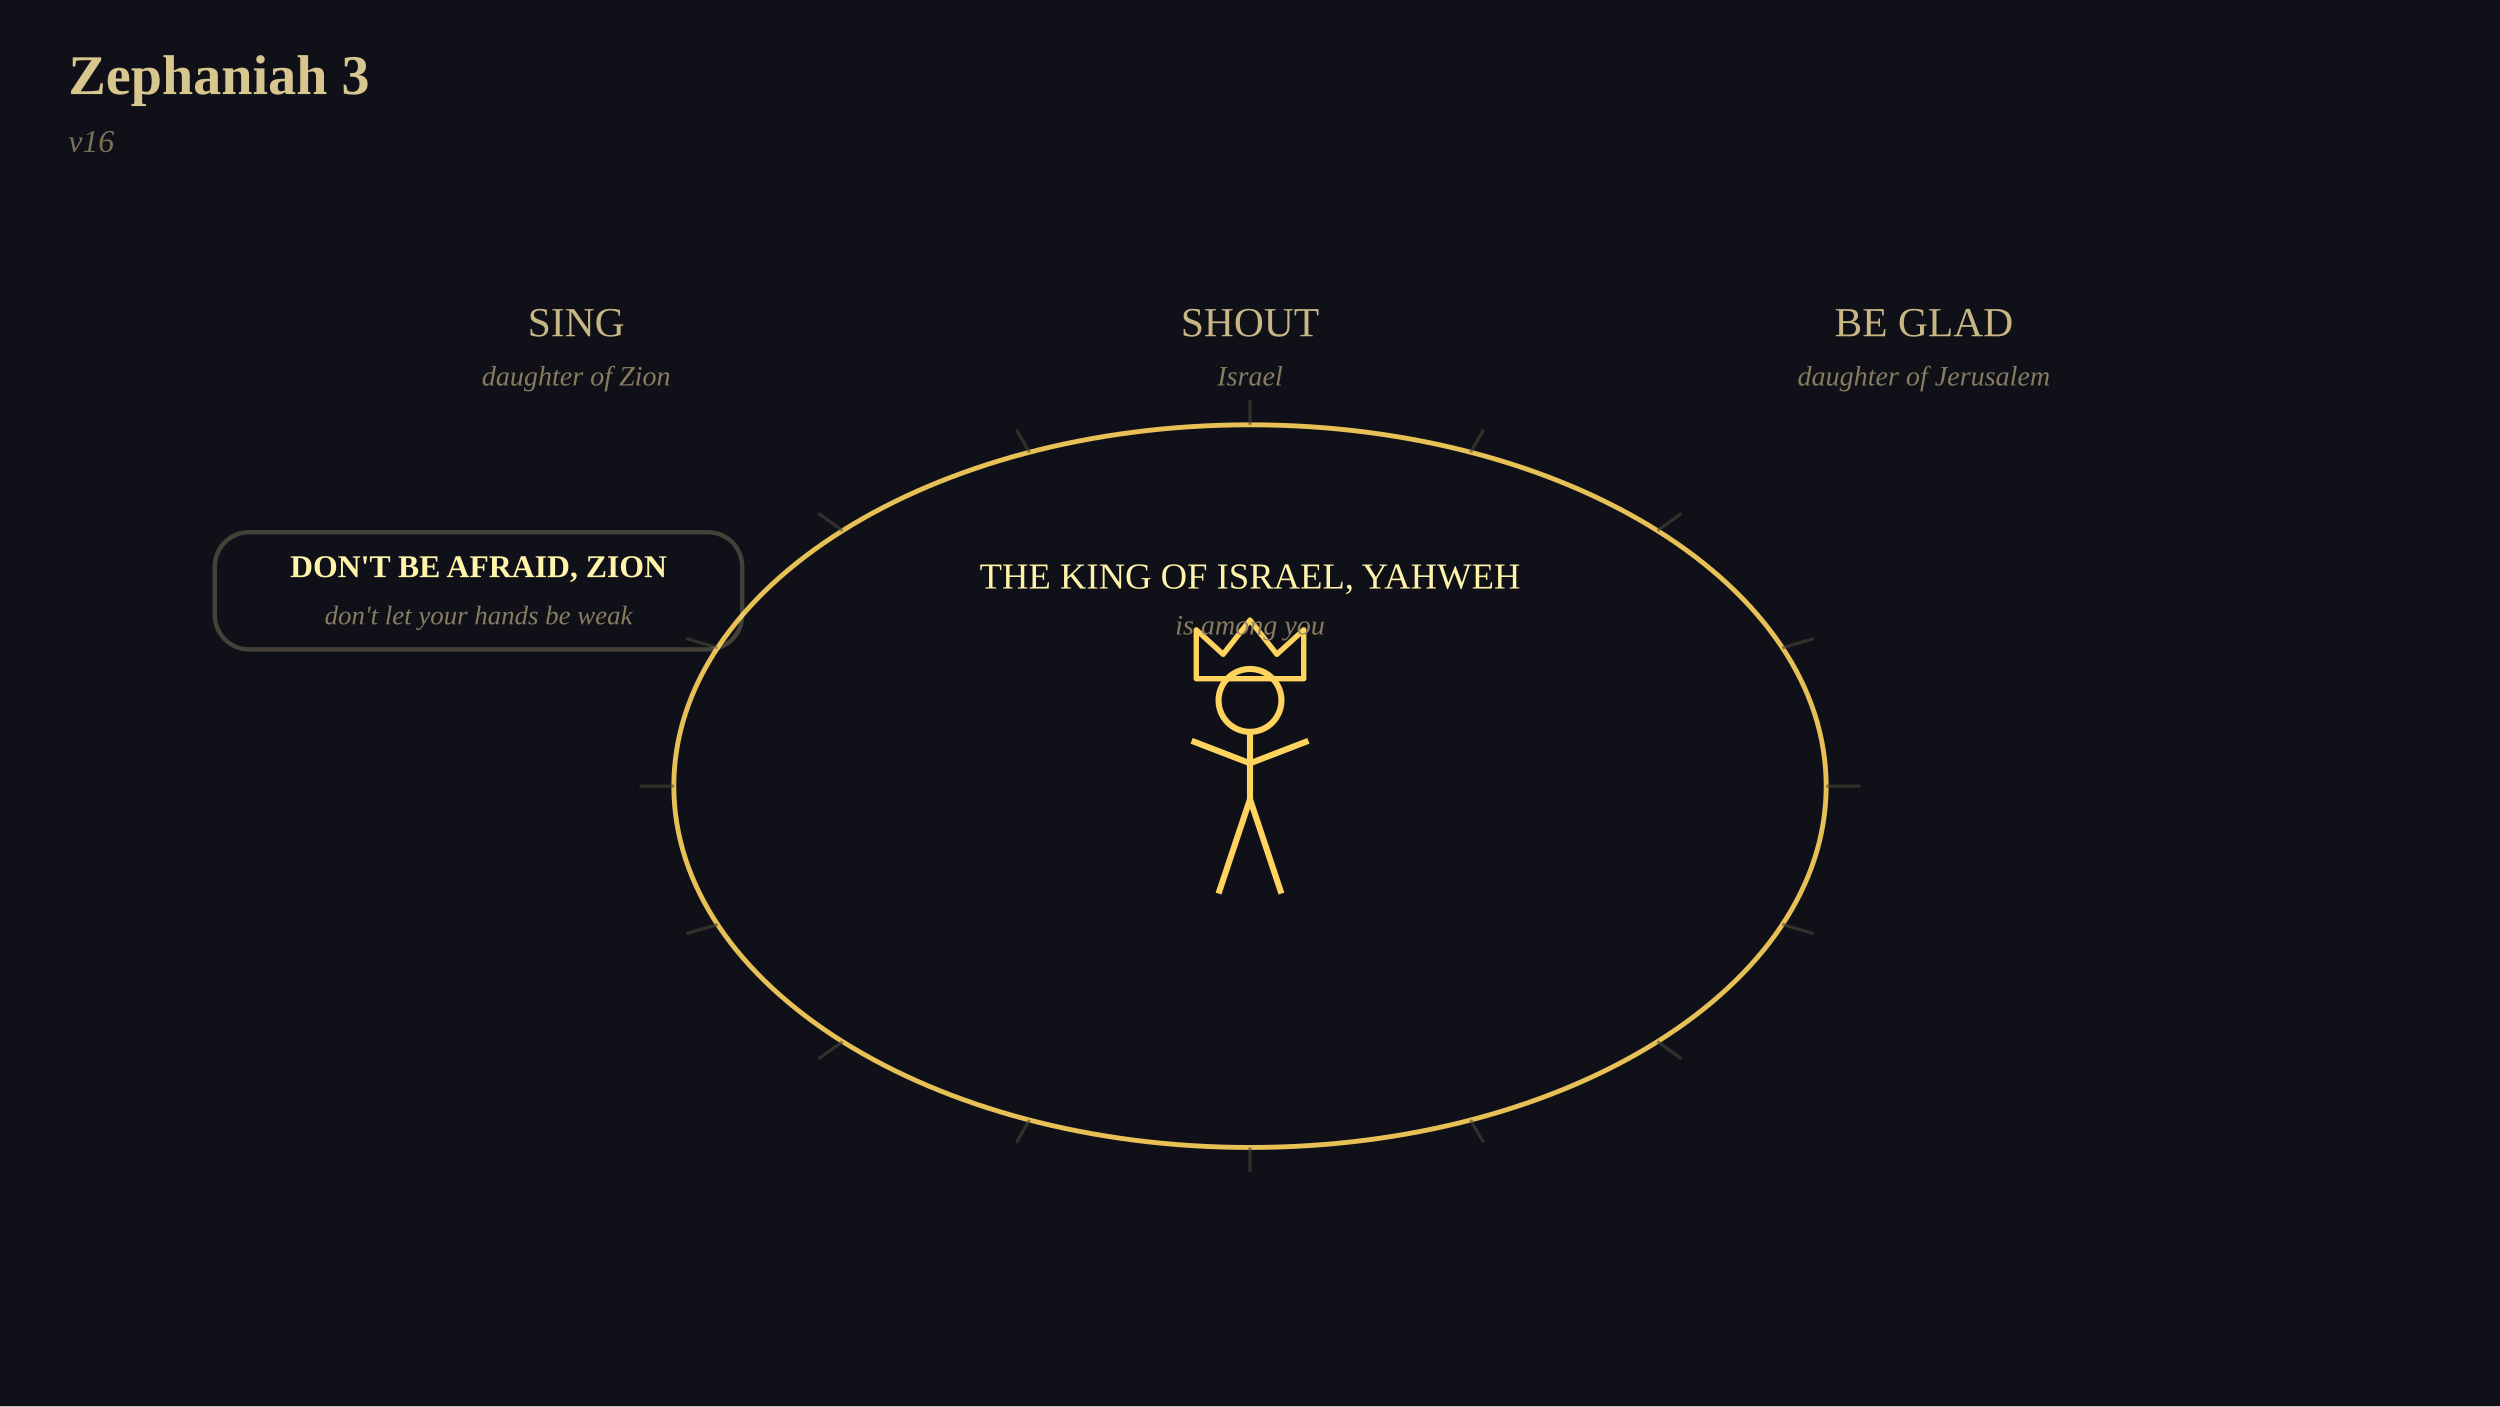
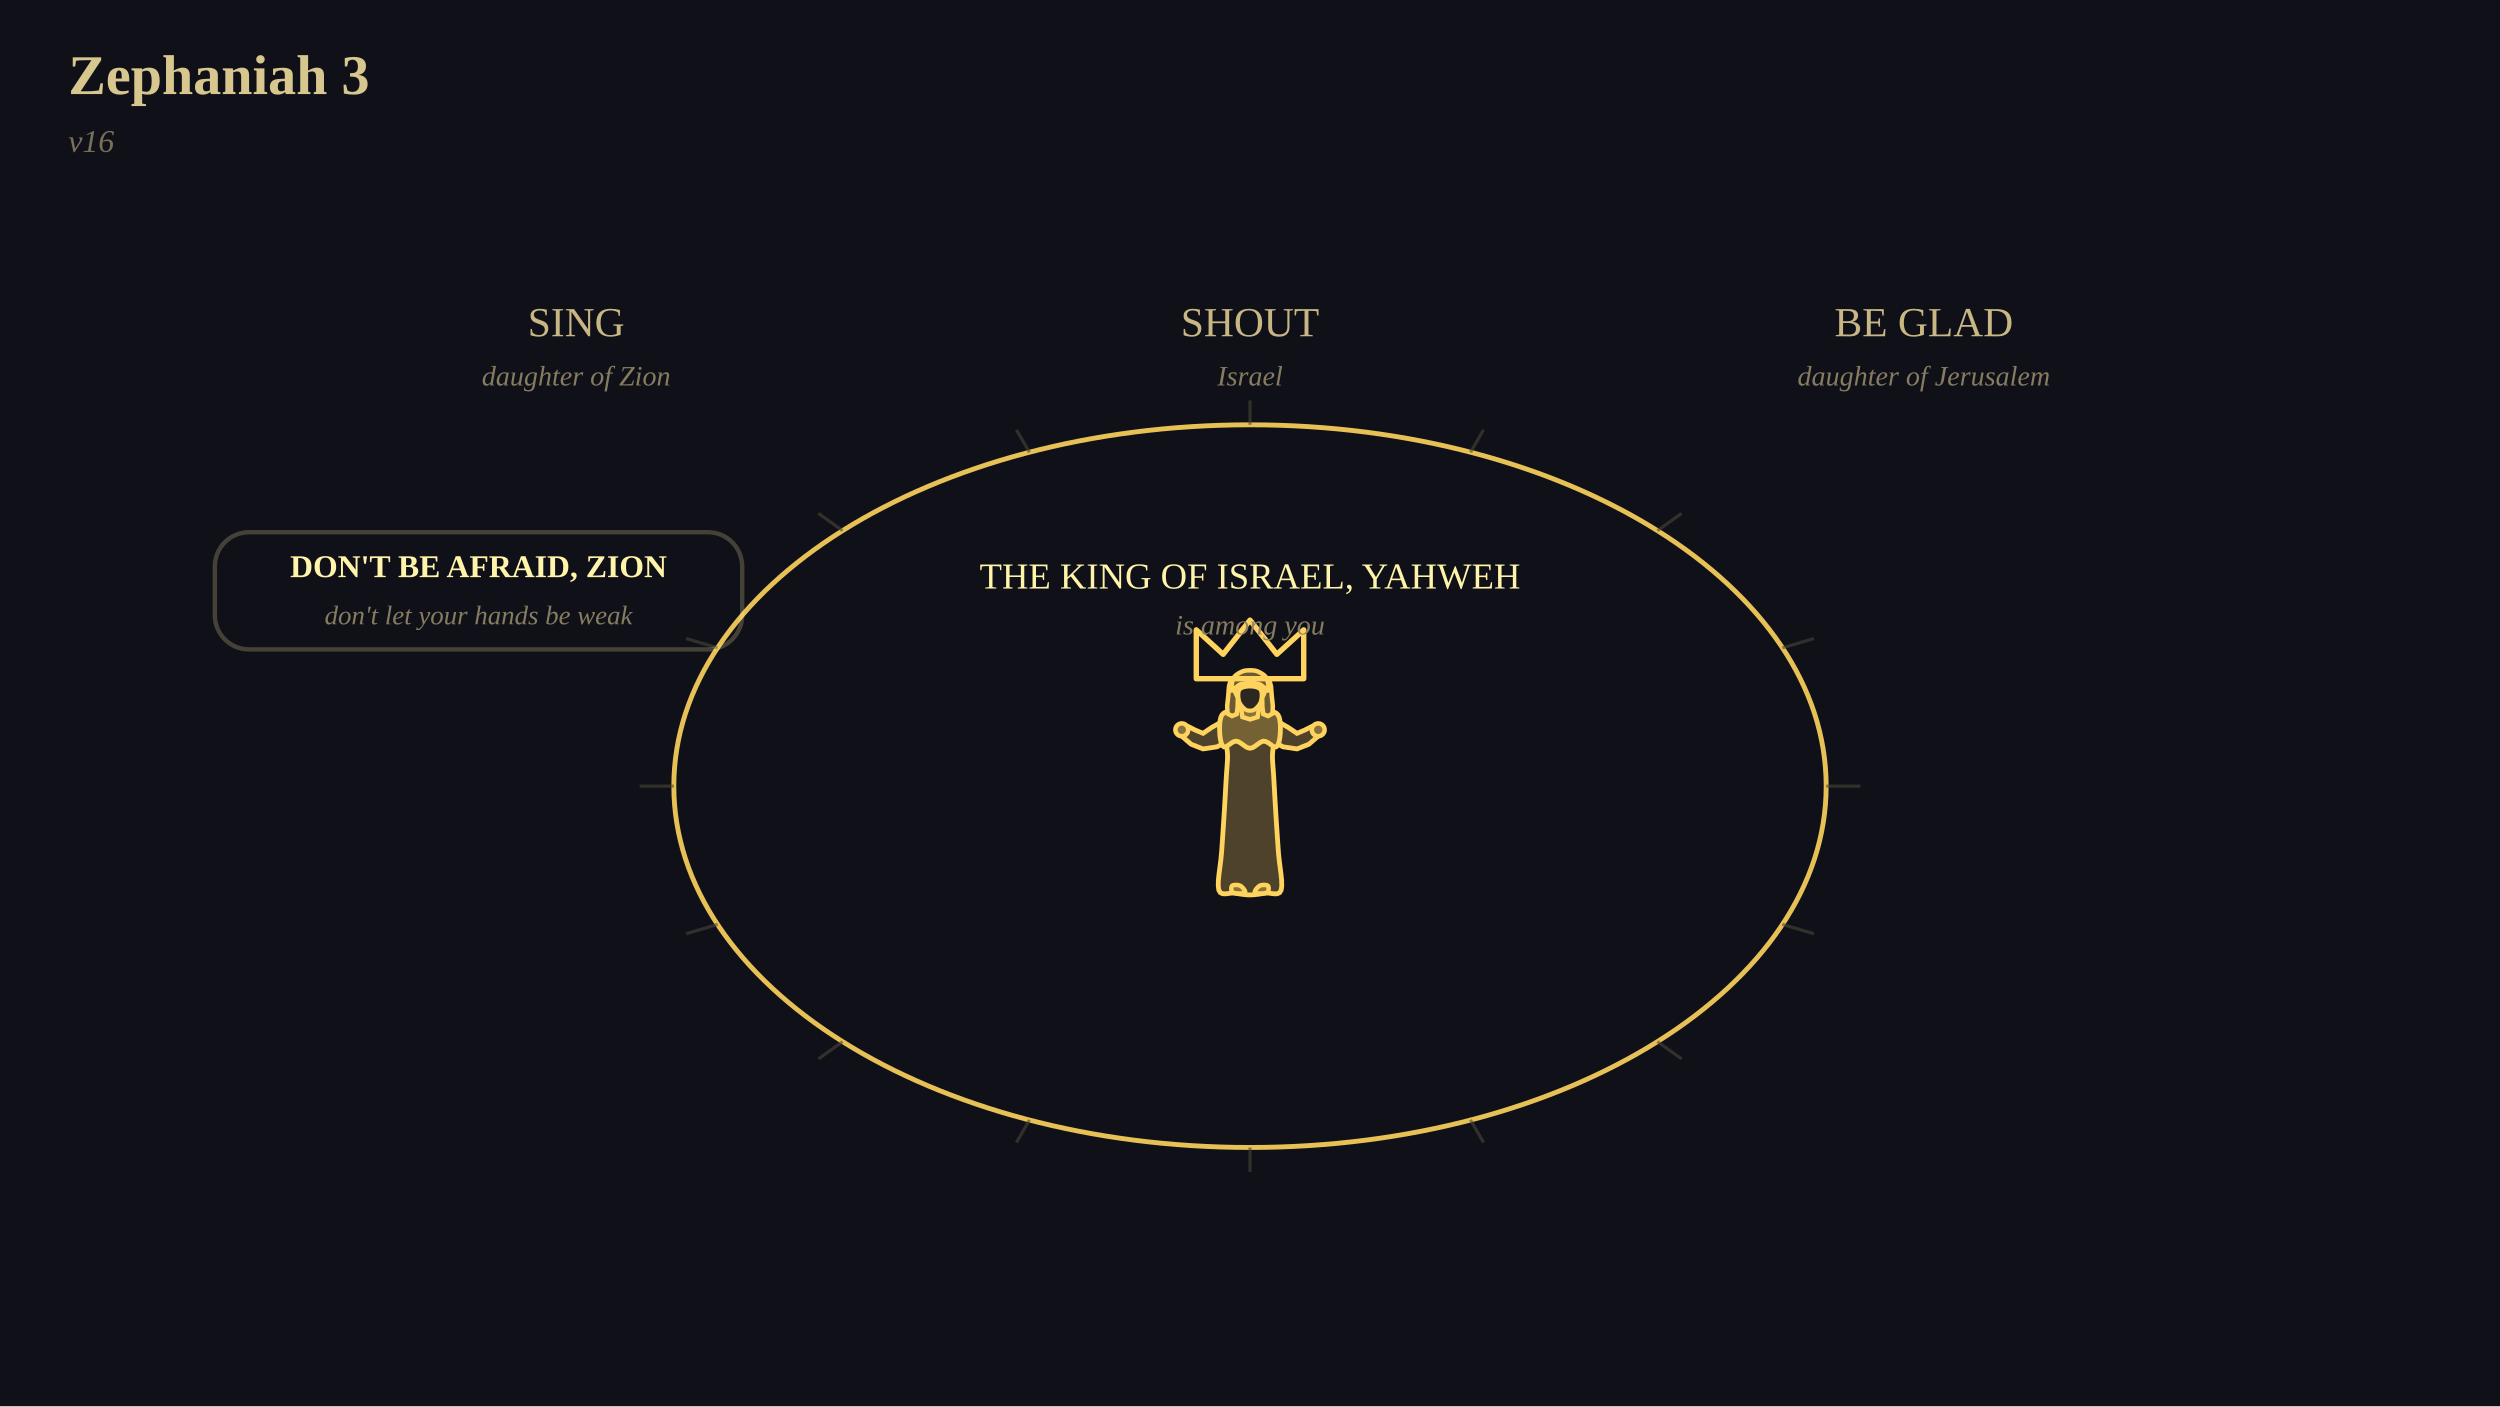
<svg xmlns="http://www.w3.org/2000/svg" viewBox="0 0 1024 576" width="1024" height="576" font-family="Georgia, 'Times New Roman', serif">
  <rect x="0" y="0" width="1024" height="576" fill="rgb(16,16,24)" />
  <text x="28" y="24" font-size="23" text-anchor="start" dominant-baseline="text-before-edge" fill="rgb(216,198,143)" font-family="Georgia, 'Times New Roman', serif" font-weight="bold">Zephaniah 3</text>
  <text x="28" y="54" font-size="13" text-anchor="start" dominant-baseline="text-before-edge" fill="rgb(140,130,100)" font-family="Georgia, 'Times New Roman', serif" fill-opacity="0.847" font-style="italic">v16</text>
  <ellipse cx="512" cy="322" rx="236" ry="148" fill="none" stroke="rgb(255,212,94)" stroke-width="2" stroke-opacity="0.898" />
  <line x1="748" y1="322" x2="762" y2="322" stroke="rgb(74,70,56)" stroke-width="1.3" stroke-opacity="0.600" />
  <line x1="730.04" y1="378.64" x2="742.97" y2="382.46" stroke="rgb(74,70,56)" stroke-width="1.3" stroke-opacity="0.600" />
  <line x1="678.88" y1="426.65" x2="688.78" y2="433.72" stroke="rgb(74,70,56)" stroke-width="1.3" stroke-opacity="0.600" />
  <line x1="602.31" y1="458.73" x2="607.67" y2="467.97" stroke="rgb(74,70,56)" stroke-width="1.3" stroke-opacity="0.600" />
  <line x1="512" y1="470" x2="512" y2="480" stroke="rgb(74,70,56)" stroke-width="1.3" stroke-opacity="0.600" />
  <line x1="421.69" y1="458.73" x2="416.33" y2="467.97" stroke="rgb(74,70,56)" stroke-width="1.3" stroke-opacity="0.600" />
  <line x1="345.12" y1="426.65" x2="335.22" y2="433.72" stroke="rgb(74,70,56)" stroke-width="1.3" stroke-opacity="0.600" />
  <line x1="293.96" y1="378.64" x2="281.03" y2="382.46" stroke="rgb(74,70,56)" stroke-width="1.3" stroke-opacity="0.600" />
  <line x1="276" y1="322" x2="262" y2="322" stroke="rgb(74,70,56)" stroke-width="1.3" stroke-opacity="0.600" />
  <line x1="293.96" y1="265.36" x2="281.03" y2="261.54" stroke="rgb(74,70,56)" stroke-width="1.3" stroke-opacity="0.600" />
  <line x1="345.12" y1="217.35" x2="335.22" y2="210.28" stroke="rgb(74,70,56)" stroke-width="1.3" stroke-opacity="0.600" />
  <line x1="421.69" y1="185.27" x2="416.33" y2="176.03" stroke="rgb(74,70,56)" stroke-width="1.3" stroke-opacity="0.600" />
  <line x1="512" y1="174" x2="512" y2="164" stroke="rgb(74,70,56)" stroke-width="1.3" stroke-opacity="0.600" />
  <line x1="602.31" y1="185.27" x2="607.67" y2="176.03" stroke="rgb(74,70,56)" stroke-width="1.3" stroke-opacity="0.600" />
  <line x1="678.88" y1="217.35" x2="688.78" y2="210.28" stroke="rgb(74,70,56)" stroke-width="1.3" stroke-opacity="0.600" />
  <line x1="730.04" y1="265.36" x2="742.97" y2="261.54" stroke="rgb(74,70,56)" stroke-width="1.3" stroke-opacity="0.600" />
  <text x="236" y="132" font-size="17" text-anchor="middle" dominant-baseline="central" fill="rgb(216,198,143)" font-family="Georgia, 'Times New Roman', serif" fill-opacity="0.918">SING</text>
  <text x="236" y="154" font-size="11.5" text-anchor="middle" dominant-baseline="central" fill="rgb(140,130,100)" font-family="Georgia, 'Times New Roman', serif" fill-opacity="0.949" font-style="italic">daughter of Zion</text>
  <text x="512" y="132" font-size="17" text-anchor="middle" dominant-baseline="central" fill="rgb(216,198,143)" font-family="Georgia, 'Times New Roman', serif" fill-opacity="0.918">SHOUT</text>
  <text x="512" y="154" font-size="11.5" text-anchor="middle" dominant-baseline="central" fill="rgb(140,130,100)" font-family="Georgia, 'Times New Roman', serif" fill-opacity="0.949" font-style="italic">Israel</text>
  <text x="788" y="132" font-size="17" text-anchor="middle" dominant-baseline="central" fill="rgb(216,198,143)" font-family="Georgia, 'Times New Roman', serif" fill-opacity="0.918">BE GLAD</text>
  <text x="788" y="154" font-size="11.5" text-anchor="middle" dominant-baseline="central" fill="rgb(140,130,100)" font-family="Georgia, 'Times New Roman', serif" fill-opacity="0.949" font-style="italic">daughter of Jerusalem</text>
-   <circle cx="512" cy="286.88" r="12.88" fill="none" stroke="rgb(255,212,94)" stroke-width="2.5" />
-   <line x1="512" y1="299.76" x2="512" y2="327.36" stroke="rgb(255,212,94)" stroke-width="2.5" />
-   <line x1="512" y1="312.64" x2="488.08" y2="303.44" stroke="rgb(255,212,94)" stroke-width="2.5" />
-   <line x1="512" y1="312.64" x2="535.92" y2="303.44" stroke="rgb(255,212,94)" stroke-width="2.5" />
-   <line x1="512" y1="327.36" x2="499.12" y2="366" stroke="rgb(255,212,94)" stroke-width="2.5" />
-   <line x1="512" y1="327.36" x2="524.88" y2="366" stroke="rgb(255,212,94)" stroke-width="2.5" />
+   <polygon points="499.23,364.59 498.99,362.85 499.05,360.54 499.33,357.83 499.71,354.9 500.08,351.93 500.36,349.1 500.55,346.32 500.75,343.43 500.95,340.51 501.14,337.61 501.32,334.82 501.49,332.2 501.63,329.76 501.77,327.42 501.9,325.19 502.01,323.06 502.13,321.02 502.24,319.06 502.36,317.18 502.49,315.37 502.62,313.66 502.73,312.05 502.8,310.56 502.8,309.2 502.73,308.03 502.61,307.03 502.44,306.15 502.24,305.33 502.05,304.52 501.86,303.67 501.66,302.77 501.44,301.89 501.2,301.02 500.99,300.15 500.83,299.28 500.73,298.41 500.68,297.5 500.64,296.54 500.65,295.59 500.74,294.68 500.95,293.85 501.3,293.15 501.86,292.59 502.61,292.13 503.48,291.75 504.39,291.44 505.25,291.16 505.99,290.9 506.62,290.66 507.18,290.46 507.71,290.3 508.2,290.17 508.69,290.06 509.18,289.96 509.67,289.88 510.15,289.83 510.62,289.79 511.08,289.78 511.53,289.77 512,289.77 512.47,289.77 512.92,289.78 513.38,289.79 513.85,289.83 514.33,289.88 514.82,289.96 515.31,290.06 515.8,290.17 516.29,290.3 516.82,290.46 517.38,290.66 518.01,290.9 518.75,291.16 519.61,291.44 520.52,291.75 521.39,292.13 522.14,292.59 522.7,293.15 523.05,293.85 523.26,294.68 523.35,295.59 523.36,296.54 523.32,297.5 523.27,298.41 523.17,299.28 523.01,300.15 522.8,301.02 522.56,301.89 522.34,302.77 522.14,303.67 521.95,304.52 521.76,305.33 521.56,306.15 521.39,307.03 521.27,308.03 521.2,309.2 521.2,310.56 521.27,312.05 521.38,313.66 521.51,315.37 521.64,317.18 521.76,319.06 521.87,321.02 521.99,323.06 522.1,325.19 522.23,327.42 522.37,329.76 522.51,332.2 522.68,334.82 522.86,337.61 523.05,340.51 523.25,343.43 523.45,346.32 523.64,349.1 523.92,351.93 524.29,354.9 524.67,357.83 524.95,360.54 525.01,362.85 524.77,364.59 524.14,365.63 523.2,366.07 522.04,366.12 520.79,365.97 519.53,365.8 518.38,365.81 517.32,365.98 516.26,366.15 515.19,366.31 514.13,366.44 513.06,366.53 512,366.56 510.94,366.53 509.87,366.44 508.81,366.31 507.74,366.15 506.68,365.98 505.62,365.81 504.47,365.8 503.21,365.97 501.96,366.12 500.8,366.07 499.86,365.63" fill="rgb(78,66,42)" stroke="rgb(255,212,94)" stroke-width="1.97" />
+   <polygon points="502.84,303.51 498.52,305.89 492.76,306.76 487.89,304.84 484.57,301.97 484.83,299.35 486.86,297.66 489.53,299.02 492.76,300.38 496.32,297.96 499.56,296.13 502.26,299.35" fill="rgb(78,66,42)" stroke="rgb(255,212,94)" stroke-width="1.97" />
+   <circle cx="484.06" cy="298.93" r="2.63" fill="rgb(135,114,59)" stroke="rgb(255,212,94)" stroke-width="1.84" />
+   <polygon points="524.44,296.13 527.68,297.96 531.24,300.38 534.47,299.02 537.14,297.66 539.17,299.35 539.43,301.97 536.11,304.84 531.24,306.76 525.48,305.89 521.16,303.51 521.74,299.35" fill="rgb(78,66,42)" stroke="rgb(255,212,94)" stroke-width="1.97" />
+   <circle cx="539.94" cy="298.93" r="2.63" fill="rgb(135,114,59)" stroke="rgb(255,212,94)" stroke-width="1.84" />
+   <polygon points="509.93,365.62 509.46,365.82 508.64,365.94 507.63,365.98 506.6,365.94 505.68,365.82 505.05,365.62 504.69,365.29 504.46,364.79 504.35,364.22 504.36,363.64 504.47,363.15 504.68,362.81 505.04,362.61 505.58,362.5 506.23,362.46 506.9,362.5 507.54,362.61 508.06,362.81 508.54,363.15 509.04,363.64 509.51,364.22 509.87,364.79 510.03,365.29" fill="rgb(135,114,59)" stroke="rgb(255,212,94)" stroke-width="1.84" />
+   <polygon points="514.07,365.62 514.54,365.82 515.36,365.94 516.37,365.98 517.4,365.94 518.32,365.82 518.95,365.62 519.31,365.29 519.54,364.79 519.65,364.22 519.64,363.64 519.53,363.15 519.32,362.81 518.96,362.61 518.42,362.5 517.77,362.46 517.1,362.5 516.46,362.61 515.94,362.81 515.46,363.15 514.96,363.64 514.49,364.22 514.13,364.79 513.97,365.29" fill="rgb(135,114,59)" stroke="rgb(255,212,94)" stroke-width="1.84" />
+   <polygon points="500.55,292.78 500.08,293.73 499.78,294.95 499.61,296.31 499.55,297.72 499.56,299.08 499.61,300.29 499.7,301.43 499.85,302.6 500.08,303.72 500.39,304.7 500.79,305.46 501.3,305.92 501.94,305.93 502.72,305.53 503.59,304.92 504.51,304.26 505.45,303.75 506.37,303.57 507.27,303.82 508.2,304.37 509.15,305.06 510.1,305.75 511.05,306.27 512,306.48 512.95,306.27 513.9,305.75 514.85,305.06 515.8,304.37 516.73,303.82 517.63,303.57 518.55,303.75 519.49,304.26 520.41,304.92 521.28,305.53 522.06,305.93 522.7,305.92 523.21,305.46 523.61,304.7 523.92,303.72 524.15,302.6 524.3,301.43 524.39,300.29 524.44,299.08 524.45,297.72 524.39,296.31 524.22,294.95 523.92,293.73 523.45,292.78 522.76,292.1 521.87,291.64 520.84,291.32 519.74,291.1 518.65,290.92 517.63,290.71 516.68,290.49 515.74,290.31 514.8,290.16 513.87,290.05 512.94,289.98 512,289.96 511.06,289.98 510.13,290.05 509.2,290.16 508.26,290.31 507.32,290.49 506.37,290.71 505.35,290.92 504.26,291.1 503.16,291.32 502.13,291.64 501.24,292.1" fill="rgb(116,98,53)" stroke="rgb(255,212,94)" stroke-width="1.97" />
+   <polygon points="508.9,293.71 508.3,289.96 509.18,286.2 512,285.27 514.82,286.2 515.7,289.96 515.1,293.71 512,294.65" fill="rgb(135,114,59)" stroke="rgb(255,212,94)" stroke-width="1.84" />
+   <polygon points="508.22,279.04 507.9,281.87 507.01,285.48 506.94,289.4 506.55,292.5 504.63,293.29 502.8,292.3 502.65,289.08 503.09,285.05 503.38,281.2 504.14,278.34 506.32,277.87" fill="rgb(106,90,50)" stroke="rgb(255,212,94)" stroke-width="1.84" />
+   <polygon points="519.86,278.34 520.62,281.2 520.91,285.05 521.35,289.08 521.2,292.3 519.37,293.29 517.45,292.5 517.06,289.4 516.99,285.48 516.1,281.87 515.78,279.04 517.68,277.87" fill="rgb(106,90,50)" stroke="rgb(255,212,94)" stroke-width="1.84" />
+   <circle cx="512" cy="281.89" r="6.2" fill="rgb(135,114,59)" stroke="rgb(255,212,94)" stroke-width="1.84" />
+   <polygon points="507.68,282.45 507.38,283.05 507.22,283.82 507.18,284.68 507.22,285.56 507.34,286.41 507.49,287.14 507.73,287.79 508.06,288.41 508.47,288.99 508.91,289.51 509.34,289.96 509.75,290.33 510.12,290.62 510.5,290.82 510.87,290.96 511.25,291.04 511.62,291.08 512,291.09 512.38,291.08 512.75,291.04 513.13,290.96 513.5,290.82 513.88,290.62 514.25,290.33 514.66,289.96 515.09,289.51 515.53,288.99 515.94,288.41 516.27,287.79 516.51,287.14 516.66,286.41 516.78,285.56 516.82,284.68 516.78,283.82 516.62,283.05 516.32,282.45 515.84,282 515.18,281.66 514.42,281.42 513.59,281.25 512.77,281.16 512,281.13 511.23,281.16 510.41,281.25 509.58,281.42 508.82,281.66 508.16,282" fill="rgb(44,39,32)" stroke="rgb(255,212,94)" stroke-width="1.71" />
+   <polygon points="504.58,282.82 504.43,282.39 504.41,281.6 504.5,280.61 504.67,279.54 504.93,278.55 505.24,277.76 505.65,277.15 506.17,276.62 506.76,276.16 507.39,275.76 508.03,275.42 508.62,275.13 509.18,274.9 509.75,274.74 510.31,274.65 510.87,274.59 511.44,274.57 512,274.56 512.56,274.57 513.13,274.59 513.69,274.65 514.25,274.74 514.82,274.9 515.38,275.13 515.97,275.42 516.61,275.76 517.24,276.16 517.83,276.62 518.35,277.15 518.76,277.76 519.07,278.55 519.33,279.54 519.5,280.61 519.59,281.6 519.57,282.39 519.42,282.82 519.11,282.83 518.64,282.5 518.07,281.96 517.43,281.34 516.77,280.77 516.13,280.38 515.49,280.17 514.82,280.02 514.12,279.91 513.41,279.86 512.7,279.83 512,279.82 511.3,279.83 510.59,279.86 509.88,279.91 509.18,280.02 508.51,280.17 507.87,280.38 507.23,280.77 506.57,281.34 505.93,281.96 505.36,282.5 504.89,282.83" fill="rgb(106,90,50)" stroke="rgb(255,212,94)" stroke-width="1.84" />
+   <polyline points="504.87,281.89 505.64,281.66 506.72,281.32 507.99,280.94 509.36,280.57 510.73,280.3 512,280.2 513.27,280.3 514.64,280.57 516.01,280.94 517.28,281.32 518.36,281.66 519.13,281.89" stroke-linejoin="round" fill="none" stroke="rgb(255,212,94)" stroke-width="1.58" stroke-opacity="0.718" />
  <polygon points="490,278 490,258 501,268 512,254 523,268 534,258 534,278" stroke-linejoin="round" fill="none" stroke="rgb(255,212,94)" stroke-width="2.2" />
  <text x="512" y="236" font-size="15" text-anchor="middle" dominant-baseline="central" fill="rgb(255,244,170)" font-family="Georgia, 'Times New Roman', serif">THE KING OF ISRAEL, YAHWEH</text>
  <text x="512" y="256" font-size="11.5" text-anchor="middle" dominant-baseline="central" fill="rgb(140,130,100)" font-family="Georgia, 'Times New Roman', serif" fill-opacity="0.949" font-style="italic">is among you</text>
  <text x="196" y="232" font-size="13" text-anchor="middle" dominant-baseline="central" fill="rgb(255,244,170)" font-family="Georgia, 'Times New Roman', serif" font-weight="bold">DON'T BE AFRAID, ZION</text>
  <text x="196" y="252" font-size="11" text-anchor="middle" dominant-baseline="central" fill="rgb(140,130,100)" font-family="Georgia, 'Times New Roman', serif" fill-opacity="0.949" font-style="italic">don't let your hands be weak</text>
  <rect x="88" y="218" width="216" height="48" rx="14" fill="none" stroke="rgb(255,244,170)" stroke-width="1.8" stroke-opacity="0.220">
    <animate attributeName="stroke-opacity" values="0.220;0.878;0.632;0.878" dur="0.8s" begin="0s" fill="freeze" calcMode="spline" keyTimes="0;0.35;0.7;1" keySplines="0.42 0 0.58 1;0.42 0 0.58 1;0.42 0 0.58 1" />
  </rect>
</svg>
